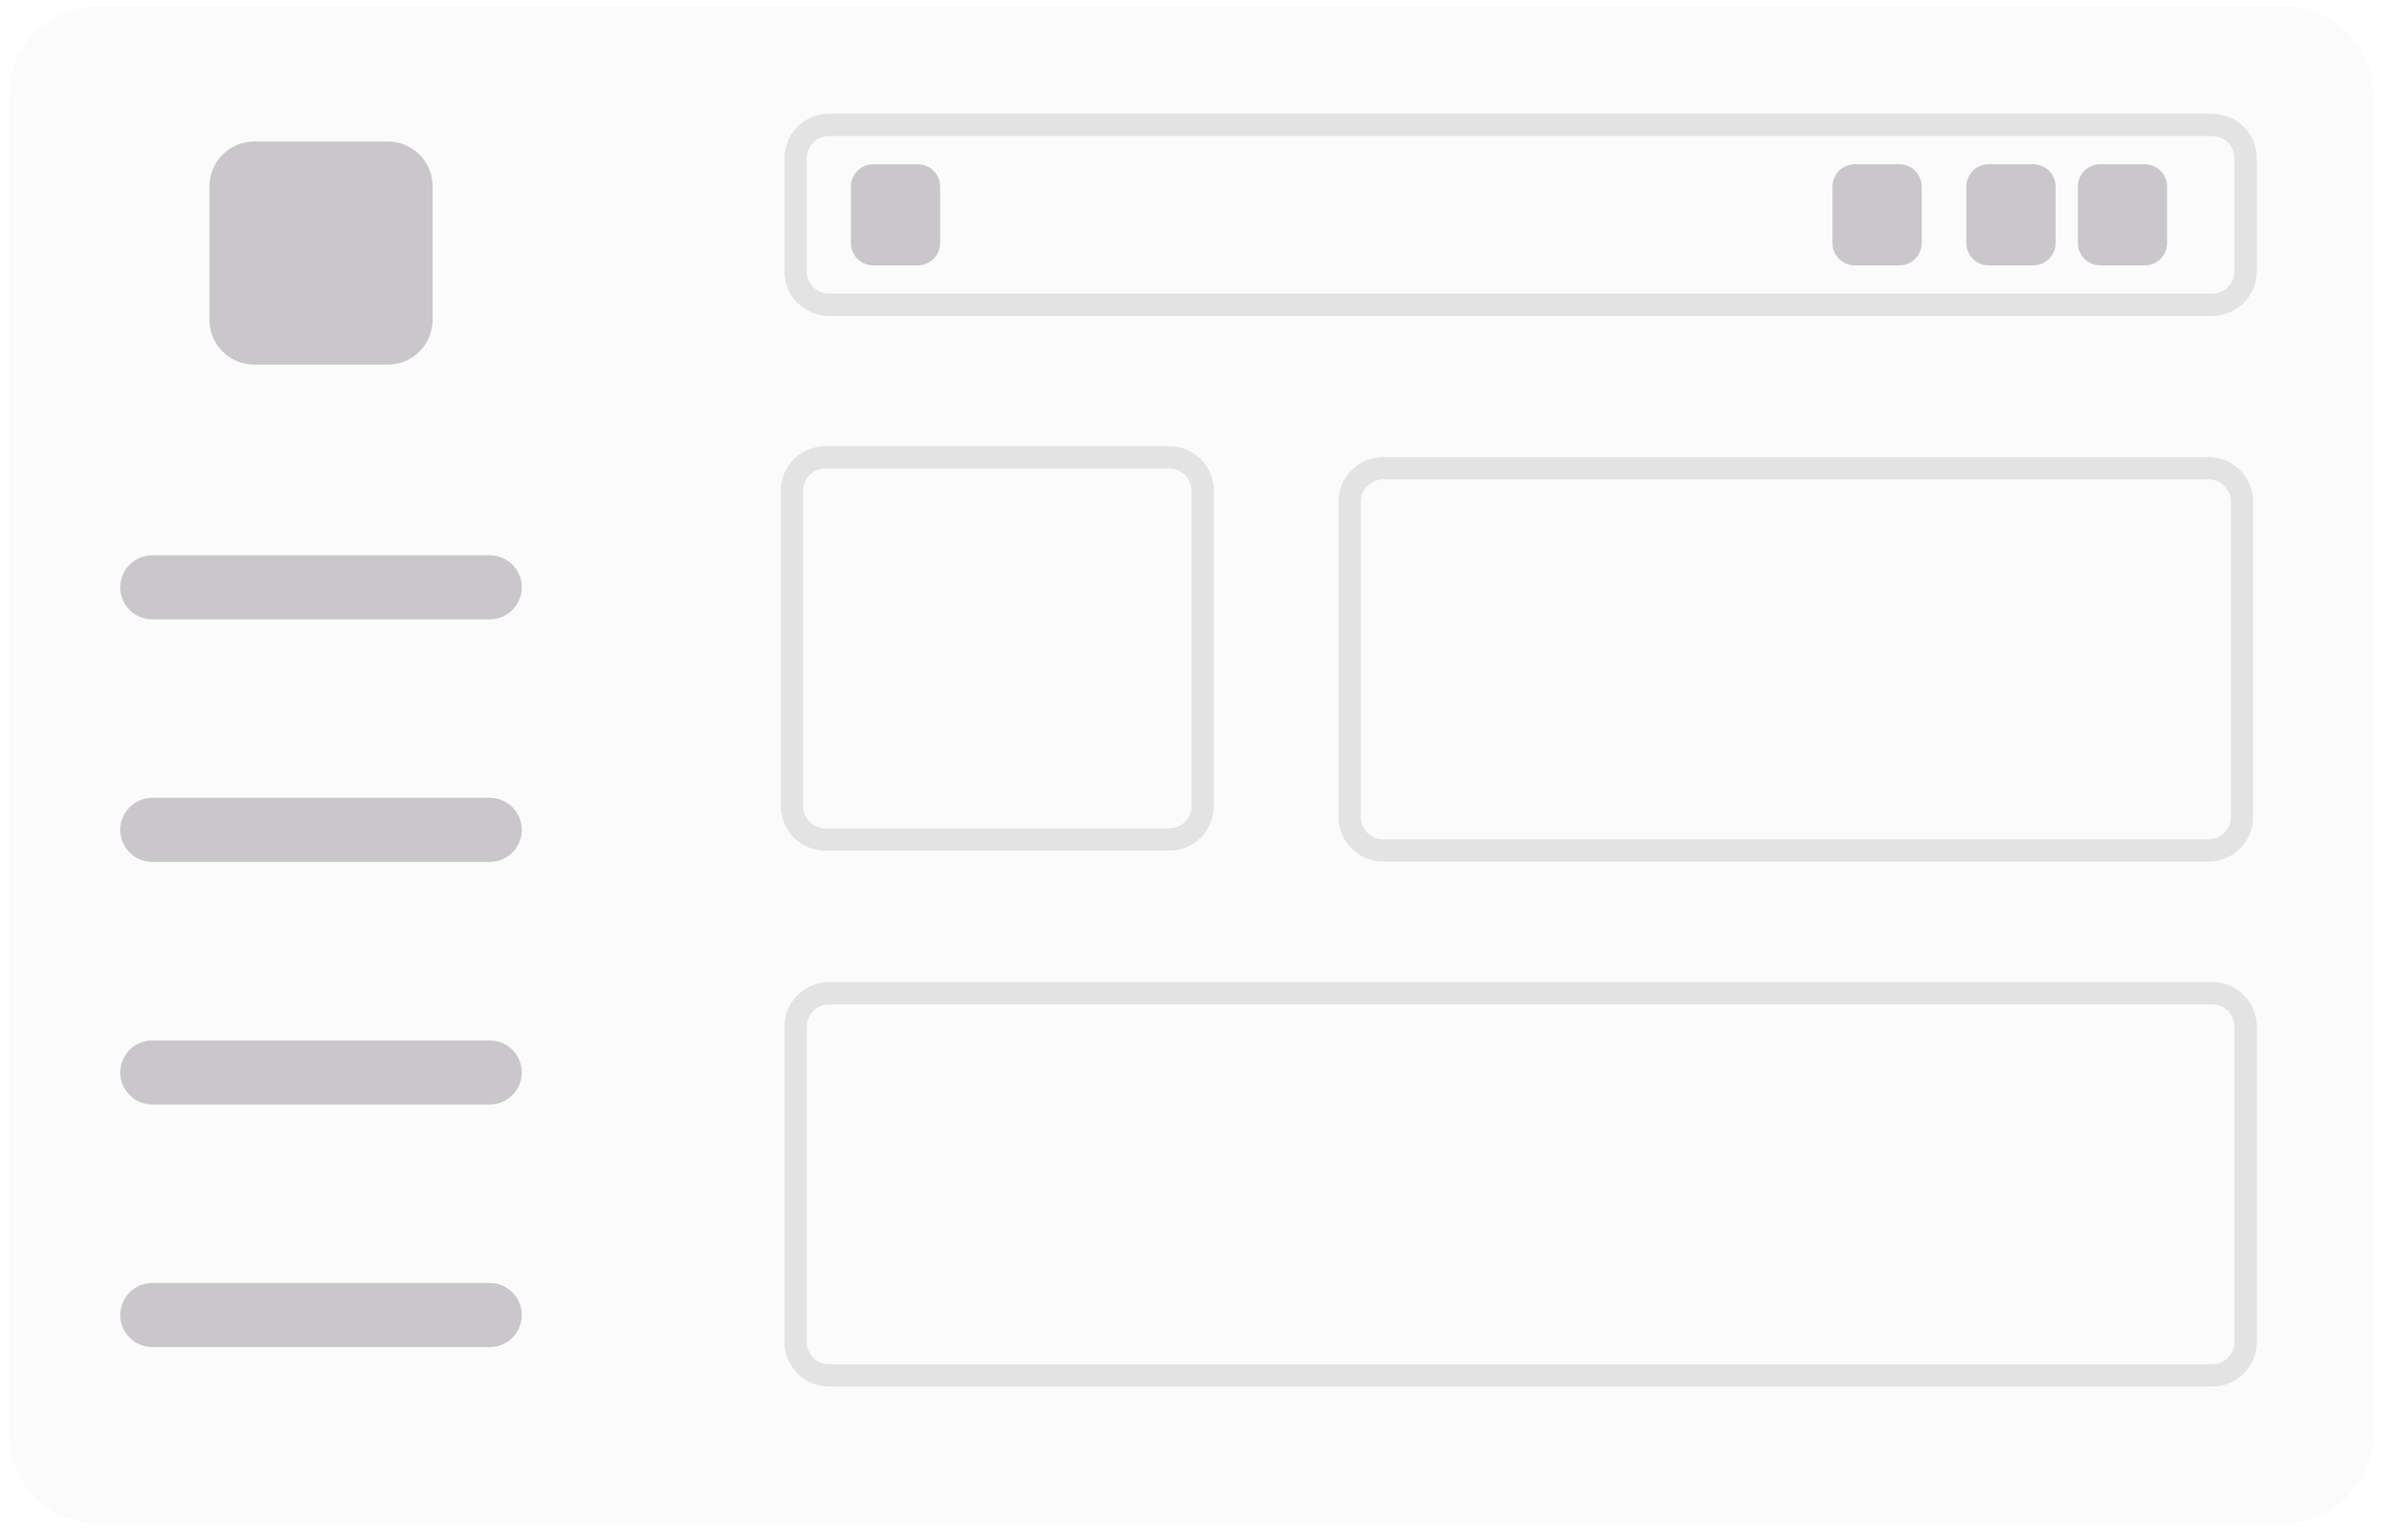
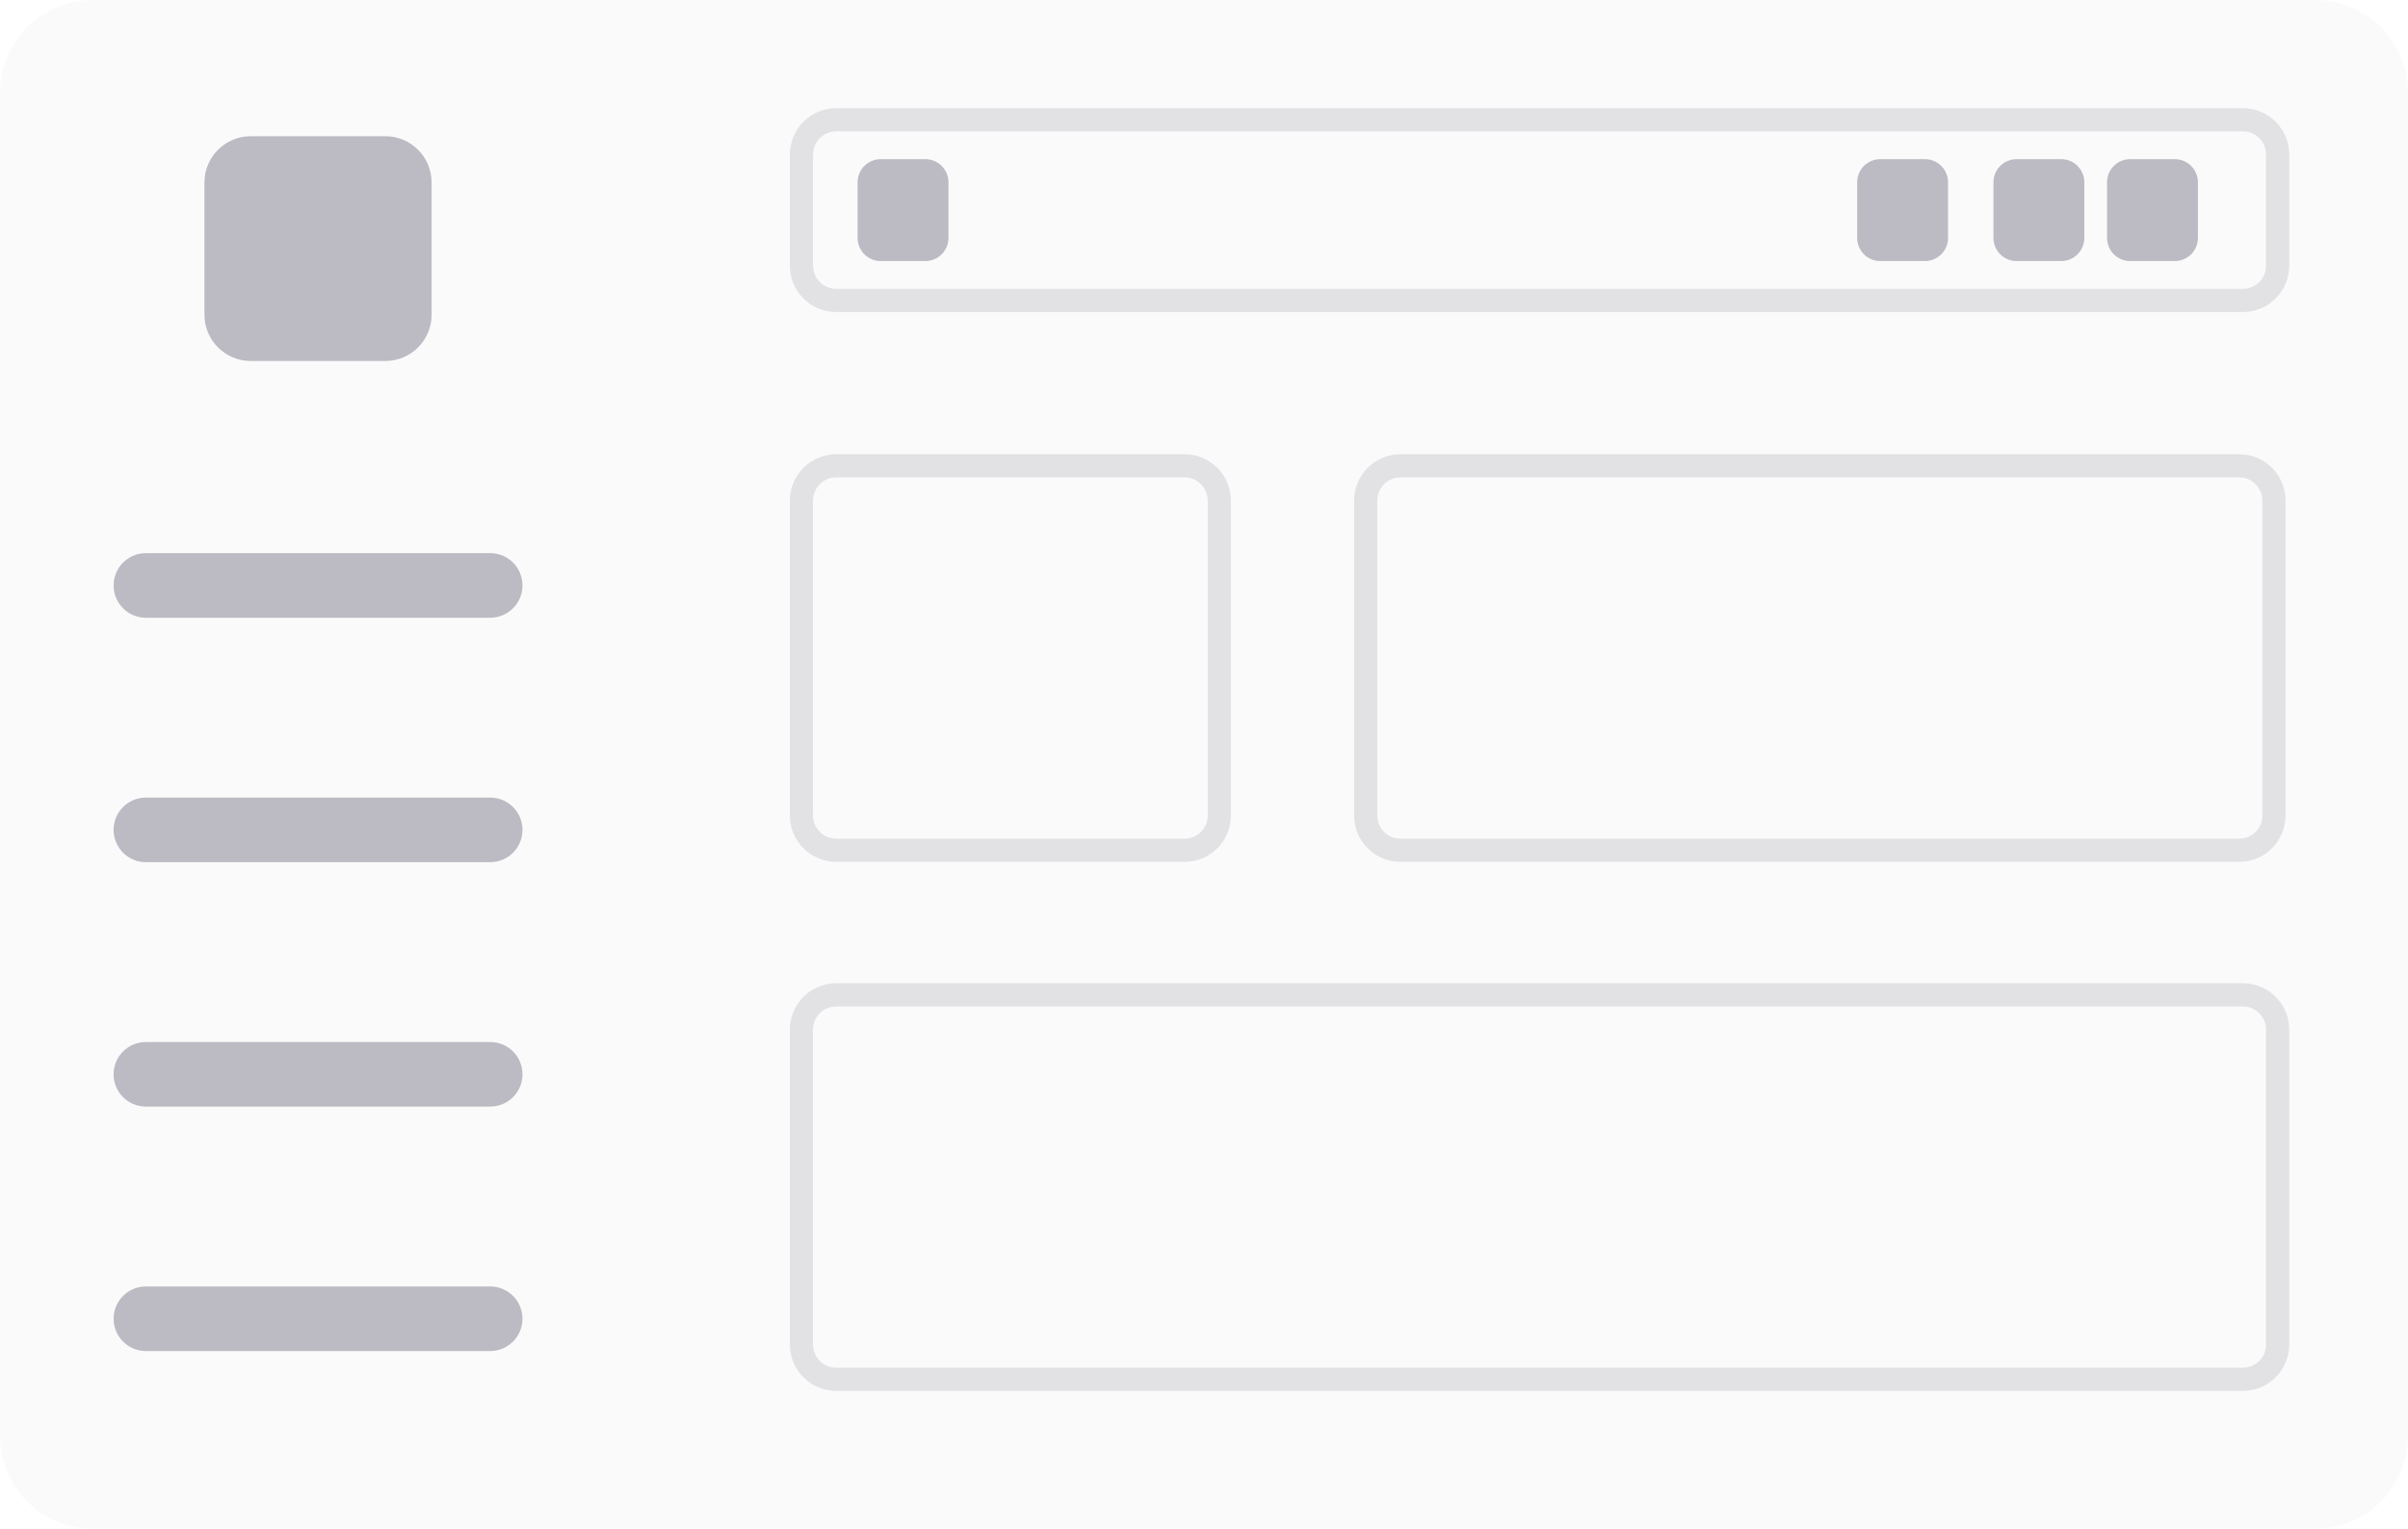
- <svg xmlns="http://www.w3.org/2000/svg" width="107" height="69" viewBox="0 0 107 69" fill="none">
-   <rect x="0.391" y="0.284" width="106" height="68" rx="4" fill="#3A3541" fill-opacity="0.02" />
-   <rect x="5.391" y="24.892" width="18" height="2.874" rx="1.437" fill="#3A3541" fill-opacity="0.26" />
-   <rect x="9.391" y="6.344" width="10" height="10" rx="2" fill="#3A3541" fill-opacity="0.26" />
-   <rect x="5.391" y="35.766" width="18" height="2.874" rx="1.437" fill="#3A3541" fill-opacity="0.26" />
-   <rect x="5.391" y="46.64" width="18" height="2.874" rx="1.437" fill="#3A3541" fill-opacity="0.26" />
-   <rect x="5.391" y="57.514" width="18" height="2.874" rx="1.437" fill="#3A3541" fill-opacity="0.26" />
-   <rect x="35.662" y="5.598" width="65" height="8.067" rx="1.5" stroke="#3A3541" stroke-opacity="0.12" />
-   <rect x="38.143" y="7.364" width="4" height="4.533" rx="1" fill="#3A3541" fill-opacity="0.26" />
-   <rect x="82.143" y="7.364" width="4" height="4.533" rx="1" fill="#3A3541" fill-opacity="0.26" />
-   <rect x="88.143" y="7.364" width="4" height="4.533" rx="1" fill="#3A3541" fill-opacity="0.26" />
-   <rect x="93.143" y="7.364" width="4" height="4.533" rx="1" fill="#3A3541" fill-opacity="0.26" />
-   <rect x="60.5" y="20.992" width="40" height="17.133" rx="1.5" stroke="#3A3541" stroke-opacity="0.12" />
-   <rect x="35.5" y="20.5" width="18.412" height="17.133" rx="1.5" stroke="#3A3541" stroke-opacity="0.12" />
-   <rect x="35.662" y="44.525" width="65" height="17.133" rx="1.5" stroke="#3A3541" stroke-opacity="0.12" />
+ <svg xmlns="http://www.w3.org/2000/svg" width="104" height="66" viewBox="0 0 104 66" fill="none">
+   <rect width="104" height="66" rx="4" fill="#2E263D" fill-opacity="0.02" />
+   <rect x="4.906" y="23.884" width="17.66" height="2.789" rx="1.395" fill="#2E263D" fill-opacity="0.3" />
+   <rect x="8.83" y="5.881" width="9.811" height="9.706" rx="2" fill="#2E263D" fill-opacity="0.3" />
+   <rect x="4.906" y="34.438" width="17.66" height="2.789" rx="1.395" fill="#2E263D" fill-opacity="0.3" />
+   <rect x="4.906" y="44.992" width="17.66" height="2.789" rx="1.395" fill="#2E263D" fill-opacity="0.3" />
+   <rect x="4.906" y="55.546" width="17.66" height="2.789" rx="1.395" fill="#2E263D" fill-opacity="0.3" />
+   <rect x="34.615" y="5.172" width="63.755" height="7.8" rx="1.5" stroke="#2E263D" stroke-opacity="0.12" />
+   <rect x="37.039" y="6.872" width="3.925" height="4.4" rx="1" fill="#2E263D" fill-opacity="0.3" />
+   <rect x="80.21" y="6.872" width="3.925" height="4.4" rx="1" fill="#2E263D" fill-opacity="0.3" />
+   <rect x="86.096" y="6.872" width="3.925" height="4.4" rx="1" fill="#2E263D" fill-opacity="0.3" />
+   <rect x="91.002" y="6.872" width="3.925" height="4.4" rx="1" fill="#2E263D" fill-opacity="0.3" />
+   <rect x="58.984" y="20.113" width="39.226" height="16.6" rx="1.5" stroke="#2E263D" stroke-opacity="0.12" />
+   <rect x="34.615" y="20.113" width="18.046" height="16.6" rx="1.5" stroke="#2E263D" stroke-opacity="0.12" />
+   <rect x="34.615" y="42.955" width="63.755" height="16.6" rx="1.5" stroke="#2E263D" stroke-opacity="0.12" />
</svg>
